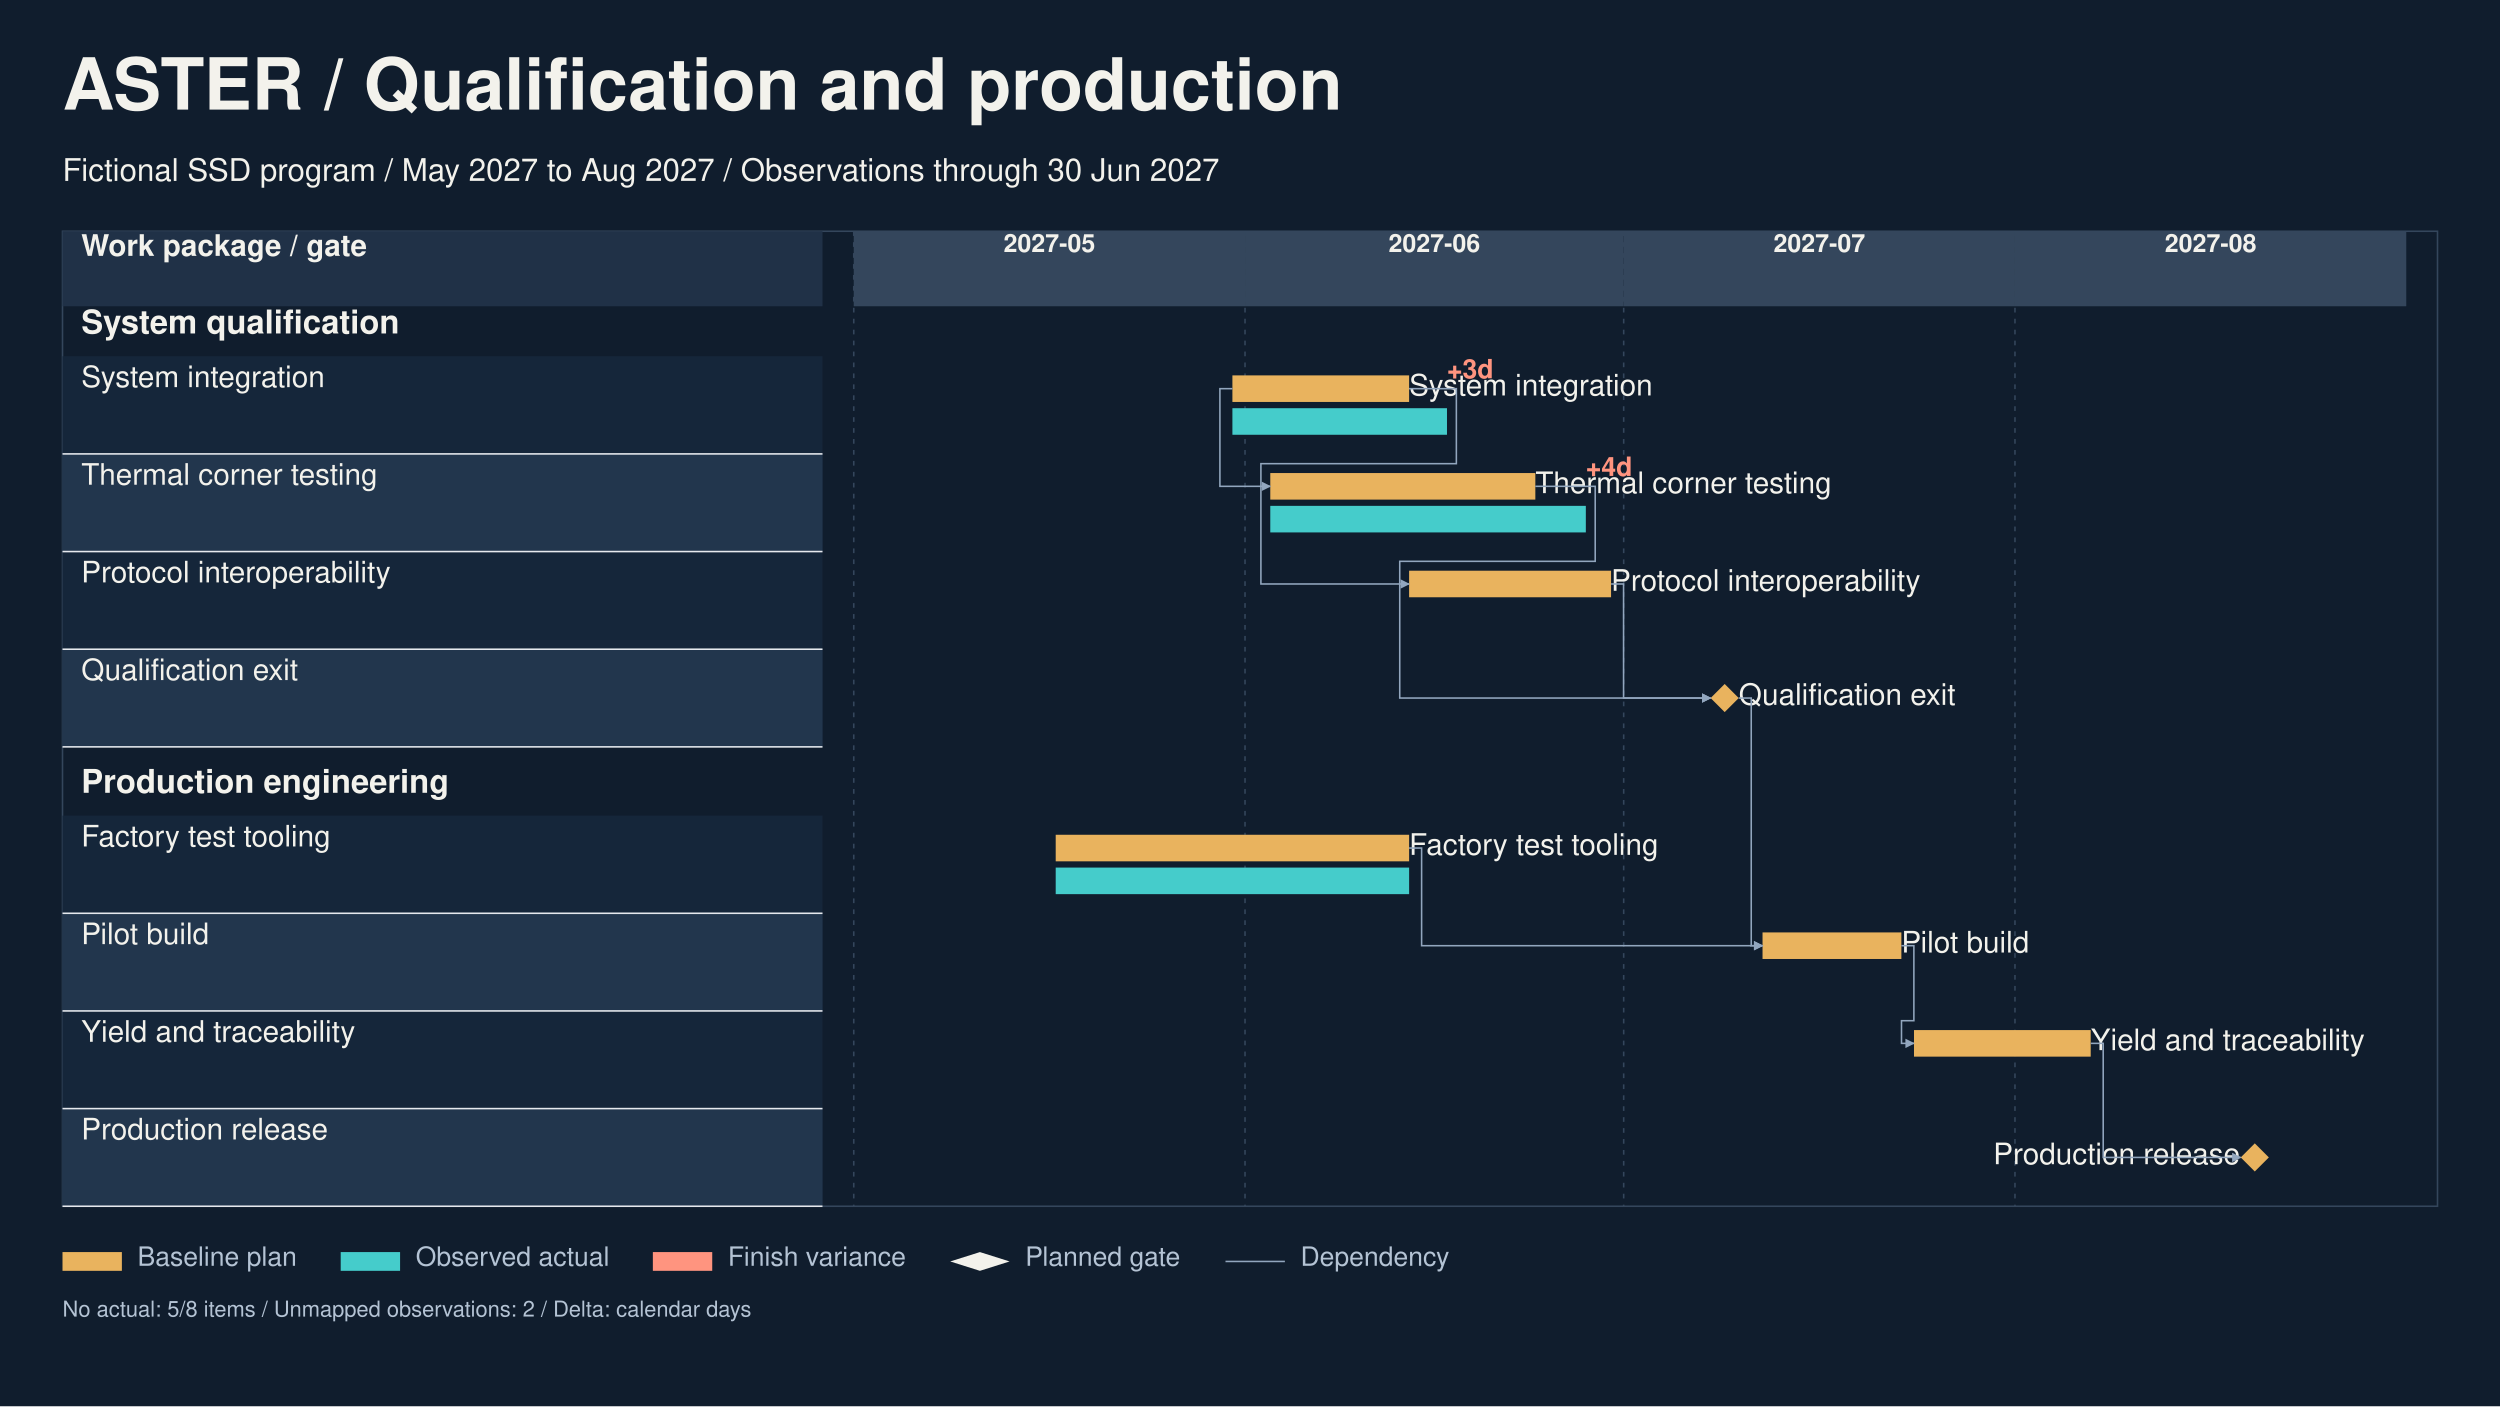
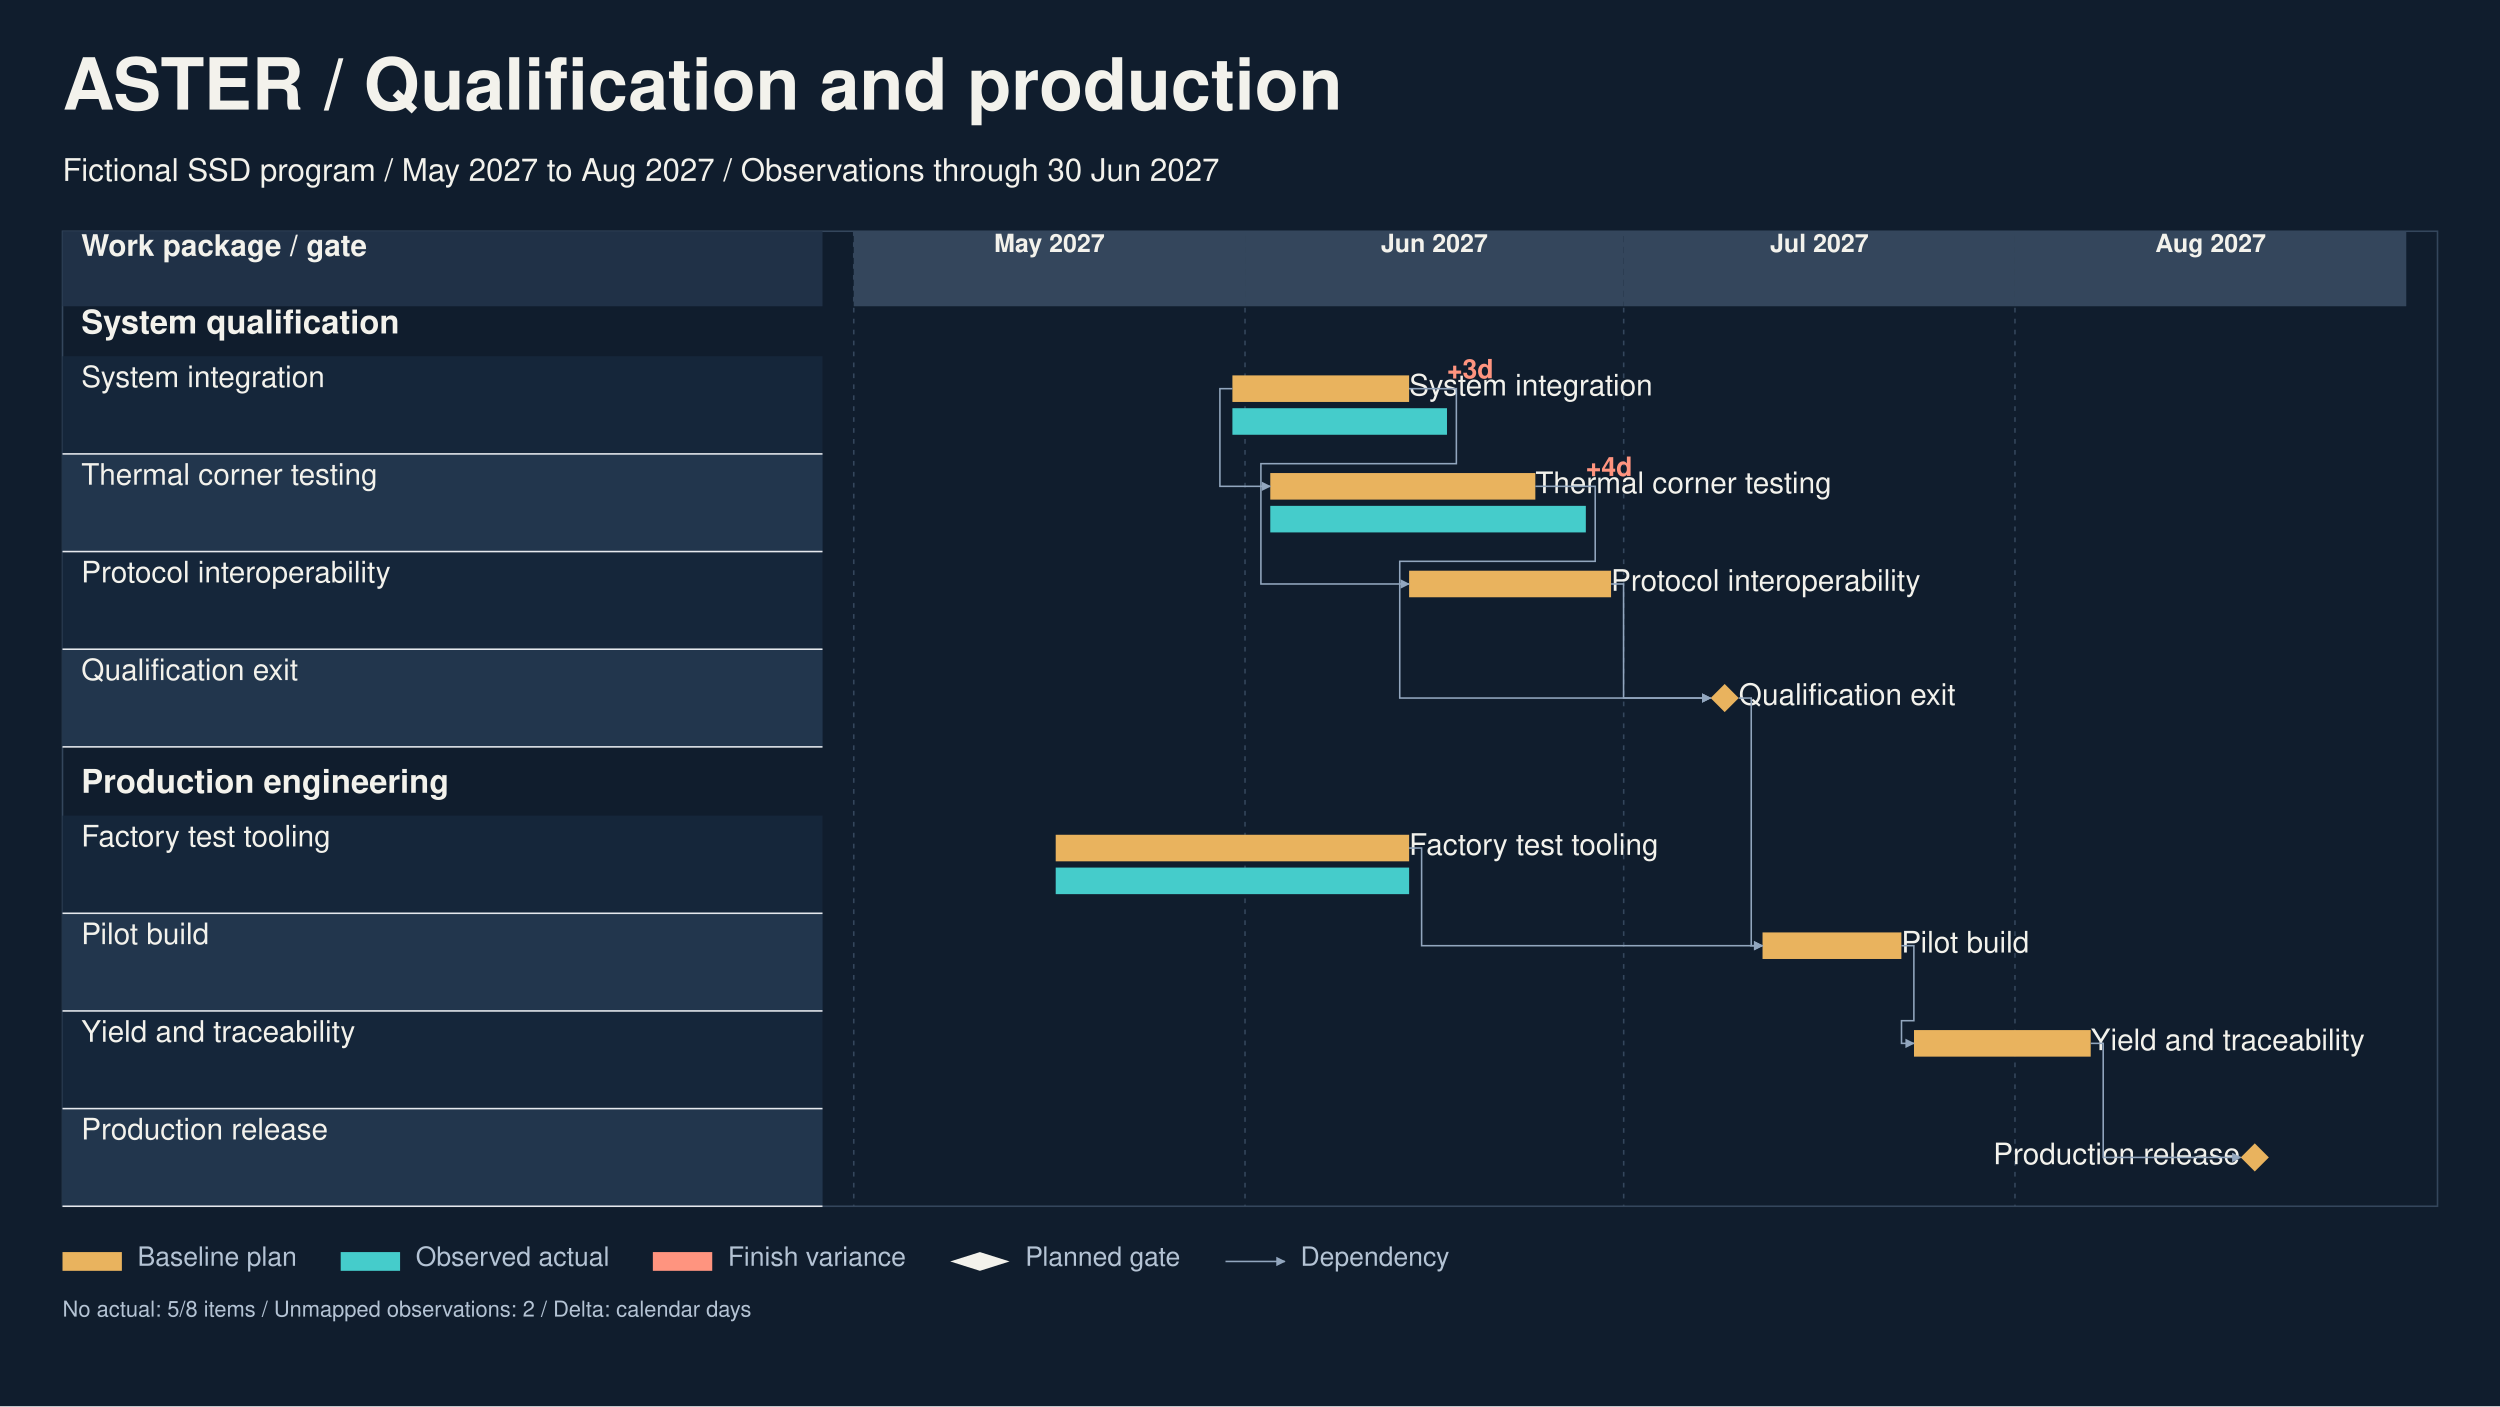
<svg xmlns="http://www.w3.org/2000/svg" width="1600" height="900" viewBox="0 0 1600 900" role="img" aria-labelledby="title desc">
  <defs>
    <marker id="dependency-arrow" markerWidth="6" markerHeight="6" refX="5.5" refY="3.0" orient="auto">
      <path d="M0 0L6 3.0L0 6Z" fill="#92A6BE" />
    </marker>
  </defs>
  <rect width="1600" height="900" fill="#101D2D" />
  <rect data-scene-id="table-timeline:table-frame:table::primitive" data-purpose="table-frame" data-source-ref="table" x="40" y="148" width="1520" height="624" fill="none" stroke="#34465C" />
  <rect data-scene-id="table-timeline:table-header-band:table-header::primitive" data-purpose="table-header" data-source-ref="table-header" x="40" y="148" width="486.4" height="48" fill="#203147" stroke="none" />
  <rect data-scene-id="table-timeline:group-surface:qualification::primitive" data-purpose="group-surface" data-source-ref="qualification" x="40" y="228" width="486.4" height="250" fill="#15263A" stroke="none" opacity="1" />
  <rect data-scene-id="table-timeline:group-surface:production::primitive" data-purpose="group-surface" data-source-ref="production" x="40" y="522" width="486.4" height="250" fill="#15263A" stroke="none" opacity="1" />
  <rect data-scene-id="table-timeline:row-shade:thermal::primitive" data-purpose="row-shade" data-source-ref="thermal" x="40" y="290.5" width="486.4" height="62.5" fill="#22364D" stroke="none" />
  <rect data-scene-id="table-timeline:row-shade:qual-exit::primitive" data-purpose="row-shade" data-source-ref="qual-exit" x="40" y="415.5" width="486.4" height="62.5" fill="#22364D" stroke="none" />
  <rect data-scene-id="table-timeline:row-shade:pilot::primitive" data-purpose="row-shade" data-source-ref="pilot" x="40" y="584.5" width="486.4" height="62.5" fill="#22364D" stroke="none" />
  <rect data-scene-id="table-timeline:row-shade:release::primitive" data-purpose="row-shade" data-source-ref="release" x="40" y="709.5" width="486.4" height="62.5" fill="#22364D" stroke="none" />
  <path data-scene-id="table-timeline:table-row-rule:integration::primitive" data-purpose="table-row" data-source-ref="integration" d="M40 290.5L526.4 290.5" stroke="#E6E9EE" fill="none" />
  <path data-scene-id="table-timeline:table-row-rule:thermal::primitive" data-purpose="table-row" data-source-ref="thermal" d="M40 353L526.4 353" stroke="#E6E9EE" fill="none" />
  <path data-scene-id="table-timeline:table-row-rule:compliance::primitive" data-purpose="table-row" data-source-ref="compliance" d="M40 415.5L526.4 415.5" stroke="#E6E9EE" fill="none" />
  <path data-scene-id="table-timeline:table-row-rule:qual-exit::primitive" data-purpose="table-row" data-source-ref="qual-exit" d="M40 478L526.4 478" stroke="#E6E9EE" fill="none" />
  <path data-scene-id="table-timeline:table-row-rule:tooling::primitive" data-purpose="table-row" data-source-ref="tooling" d="M40 584.5L526.4 584.5" stroke="#E6E9EE" fill="none" />
  <path data-scene-id="table-timeline:table-row-rule:pilot::primitive" data-purpose="table-row" data-source-ref="pilot" d="M40 647L526.4 647" stroke="#E6E9EE" fill="none" />
  <path data-scene-id="table-timeline:table-row-rule:yield::primitive" data-purpose="table-row" data-source-ref="yield" d="M40 709.5L526.4 709.5" stroke="#E6E9EE" fill="none" />
  <path data-scene-id="table-timeline:table-row-rule:release::primitive" data-purpose="table-row" data-source-ref="release" d="M40 772L526.4 772" stroke="#E6E9EE" fill="none" />
  <rect data-scene-id="table-timeline:axis-band:axis:month:0:axis:primitive" data-purpose="axis-band" data-source-ref="axis:month:0" x="546.4" y="148" width="250.42" height="48" fill="#34465C" stroke="none" />
  <rect data-scene-id="table-timeline:axis-band:axis:month:1:axis:primitive" data-purpose="axis-band" data-source-ref="axis:month:1" x="796.82" y="148" width="242.34" height="48" fill="#34465C" stroke="none" />
  <rect data-scene-id="table-timeline:axis-band:axis:month:2:axis:primitive" data-purpose="axis-band" data-source-ref="axis:month:2" x="1039.16" y="148" width="250.42" height="48" fill="#34465C" stroke="none" />
  <rect data-scene-id="table-timeline:axis-band:axis:month:3:axis:primitive" data-purpose="axis-band" data-source-ref="axis:month:3" x="1289.58" y="148" width="250.42" height="48" fill="#34465C" stroke="none" />
  <path data-scene-id="table-timeline:tick:tick:month:0:axis:primitive" data-purpose="axis-major" data-source-ref="tick:month:0" d="M546.4 148L546.4 772" stroke="#34465C" fill="none" stroke-dasharray="3 4" />
  <path data-scene-id="table-timeline:tick:tick:month:1:axis:primitive" data-purpose="axis-major" data-source-ref="tick:month:1" d="M796.82 148L796.82 772" stroke="#34465C" fill="none" stroke-dasharray="3 4" />
  <path data-scene-id="table-timeline:tick:tick:month:2:axis:primitive" data-purpose="axis-major" data-source-ref="tick:month:2" d="M1039.16 148L1039.16 772" stroke="#34465C" fill="none" stroke-dasharray="3 4" />
  <path data-scene-id="table-timeline:tick:tick:month:3:axis:primitive" data-purpose="axis-major" data-source-ref="tick:month:3" d="M1289.58 148L1289.58 772" stroke="#34465C" fill="none" stroke-dasharray="3 4" />
-   <rect data-scene-id="table-timeline:comparison-mark:integration:planned:primitive" data-purpose="planned" data-source-ref="integration" data-lane-offset="12.25" x="788.74" y="240.25" width="113.09" height="17" fill="#E9B35E" stroke="none" />
-   <rect data-scene-id="table-timeline:comparison-mark:integration:actual:primitive" data-purpose="actual" data-source-ref="integration" data-lane-offset="33.25" x="788.74" y="261.25" width="137.33" height="17" fill="#45CCCB" stroke="none" />
+   <rect data-scene-id="table-timeline:comparison-mark:integration:planned:primitive" data-purpose="planned" data-source-ref="integration" data-lane-offset="12.25" x="788.74" y="240.25" width="113.09" height="17" fill="#E9B35E" stroke="none" opacity="1" />
+   <rect data-scene-id="table-timeline:comparison-mark:integration:actual:primitive" data-purpose="actual" data-source-ref="integration" data-lane-offset="33.25" x="788.74" y="261.25" width="137.33" height="17" fill="#45CCCB" stroke="none" opacity="1" />
  <text data-scene-id="table-timeline:comparison-mark:integration:finish-delta:primitive" data-purpose="variance" data-source-ref="integration" x="926.07" y="242.09" font-family="Nimbus Sans, Arial, sans-serif" font-size="17" font-weight="700" letter-spacing="0" fill="#FF947F" text-anchor="start">+3d</text>
-   <rect data-scene-id="table-timeline:comparison-mark:thermal:planned:primitive" data-purpose="planned" data-source-ref="thermal" data-lane-offset="74.75" x="812.98" y="302.75" width="169.64" height="17" fill="#E9B35E" stroke="none" />
-   <rect data-scene-id="table-timeline:comparison-mark:thermal:actual:primitive" data-purpose="actual" data-source-ref="thermal" data-lane-offset="95.75" x="812.98" y="323.75" width="201.95" height="17" fill="#45CCCB" stroke="none" />
+   <rect data-scene-id="table-timeline:comparison-mark:thermal:planned:primitive" data-purpose="planned" data-source-ref="thermal" data-lane-offset="74.75" x="812.98" y="302.75" width="169.64" height="17" fill="#E9B35E" stroke="none" opacity="1" />
+   <rect data-scene-id="table-timeline:comparison-mark:thermal:actual:primitive" data-purpose="actual" data-source-ref="thermal" data-lane-offset="95.75" x="812.98" y="323.75" width="201.95" height="17" fill="#45CCCB" stroke="none" opacity="1" />
  <text data-scene-id="table-timeline:comparison-mark:thermal:finish-delta:primitive" data-purpose="variance" data-source-ref="thermal" x="1014.93" y="304.59" font-family="Nimbus Sans, Arial, sans-serif" font-size="17" font-weight="700" letter-spacing="0" fill="#FF947F" text-anchor="start">+4d</text>
-   <rect data-scene-id="table-timeline:comparison-mark:compliance:planned:primitive" data-purpose="planned" data-source-ref="compliance" data-lane-offset="137.25" x="901.83" y="365.25" width="129.25" height="17" fill="#E9B35E" stroke="none" />
-   <path data-scene-id="table-timeline:comparison-mark:qual-exit:planned:primitive" data-purpose="planned" data-source-ref="qual-exit" data-lane-offset="209.75" d="M1103.79 437.75L1112.79 446.75L1103.79 455.75L1094.79 446.75Z" fill="#E9B35E" />
-   <rect data-scene-id="table-timeline:comparison-mark:tooling:planned:primitive" data-purpose="planned" data-source-ref="tooling" data-lane-offset="12.25" x="675.65" y="534.25" width="226.19" height="17" fill="#E9B35E" stroke="none" />
-   <rect data-scene-id="table-timeline:comparison-mark:tooling:actual:primitive" data-purpose="actual" data-source-ref="tooling" data-lane-offset="33.25" x="675.65" y="555.25" width="226.19" height="17" fill="#45CCCB" stroke="none" />
-   <rect data-scene-id="table-timeline:comparison-mark:pilot:planned:primitive" data-purpose="planned" data-source-ref="pilot" data-lane-offset="74.75" x="1128.02" y="596.75" width="88.86" height="17" fill="#E9B35E" stroke="none" />
-   <rect data-scene-id="table-timeline:comparison-mark:yield:planned:primitive" data-purpose="planned" data-source-ref="yield" data-lane-offset="137.25" x="1224.96" y="659.25" width="113.09" height="17" fill="#E9B35E" stroke="none" />
-   <path data-scene-id="table-timeline:comparison-mark:release:planned:primitive" data-purpose="planned" data-source-ref="release" data-lane-offset="209.75" d="M1443.06 731.75L1452.06 740.75L1443.06 749.75L1434.06 740.75Z" fill="#E9B35E" />
+   <rect data-scene-id="table-timeline:comparison-mark:compliance:planned:primitive" data-purpose="planned" data-source-ref="compliance" data-lane-offset="137.25" x="901.83" y="365.25" width="129.25" height="17" fill="#E9B35E" stroke="none" opacity="1" />
+   <path data-scene-id="table-timeline:comparison-mark:qual-exit:planned:primitive" data-purpose="planned" data-source-ref="qual-exit" data-lane-offset="209.75" d="M1103.79 437.75L1112.79 446.75L1103.79 455.75L1094.79 446.75Z" fill="#E9B35E" opacity="1" />
+   <rect data-scene-id="table-timeline:comparison-mark:tooling:planned:primitive" data-purpose="planned" data-source-ref="tooling" data-lane-offset="12.25" x="675.65" y="534.25" width="226.19" height="17" fill="#E9B35E" stroke="none" opacity="1" />
+   <rect data-scene-id="table-timeline:comparison-mark:tooling:actual:primitive" data-purpose="actual" data-source-ref="tooling" data-lane-offset="33.25" x="675.65" y="555.25" width="226.19" height="17" fill="#45CCCB" stroke="none" opacity="1" />
+   <rect data-scene-id="table-timeline:comparison-mark:pilot:planned:primitive" data-purpose="planned" data-source-ref="pilot" data-lane-offset="74.75" x="1128.02" y="596.75" width="88.86" height="17" fill="#E9B35E" stroke="none" opacity="1" />
+   <rect data-scene-id="table-timeline:comparison-mark:yield:planned:primitive" data-purpose="planned" data-source-ref="yield" data-lane-offset="137.25" x="1224.96" y="659.25" width="113.09" height="17" fill="#E9B35E" stroke="none" opacity="1" />
+   <path data-scene-id="table-timeline:comparison-mark:release:planned:primitive" data-purpose="planned" data-source-ref="release" data-lane-offset="209.75" d="M1443.06 731.75L1452.06 740.75L1443.06 749.75L1434.06 740.75Z" fill="#E9B35E" opacity="1" />
  <text data-scene-id="table-timeline:table-column-label:Work package / gate::primitive" data-purpose="table-header" data-source-ref="Work package / gate" x="52" y="163.75" font-family="Nimbus Sans, Arial, sans-serif" font-size="19" font-weight="700" letter-spacing="0" fill="#F3F2EC" text-anchor="start">Work package / gate</text>
  <text data-scene-id="table-timeline:group-header:qualification::primitive" data-purpose="group-header" data-source-ref="qualification" x="52" y="213.41" font-family="Nimbus Sans, Arial, sans-serif" font-size="21" font-weight="700" letter-spacing="0" fill="#F3F2EC" text-anchor="start">System qualification</text>
  <text data-scene-id="table-timeline:group-header:production::primitive" data-purpose="group-header" data-source-ref="production" x="52" y="507.41" font-family="Nimbus Sans, Arial, sans-serif" font-size="21" font-weight="700" letter-spacing="0" fill="#F3F2EC" text-anchor="start">Production engineering</text>
  <text data-scene-id="table-timeline:table-cell:integration:Work package / gate::primitive" data-purpose="table-cell" data-source-ref="integration:Work package / gate" x="52" y="247.75" font-family="Nimbus Sans, Arial, sans-serif" font-size="19" font-weight="400" letter-spacing="0" fill="#F3F2EC" text-anchor="start">System integration</text>
  <text data-scene-id="table-timeline:table-cell:thermal:Work package / gate::primitive" data-purpose="table-cell" data-source-ref="thermal:Work package / gate" x="52" y="310.25" font-family="Nimbus Sans, Arial, sans-serif" font-size="19" font-weight="400" letter-spacing="0" fill="#F3F2EC" text-anchor="start">Thermal corner testing</text>
  <text data-scene-id="table-timeline:table-cell:compliance:Work package / gate::primitive" data-purpose="table-cell" data-source-ref="compliance:Work package / gate" x="52" y="372.75" font-family="Nimbus Sans, Arial, sans-serif" font-size="19" font-weight="400" letter-spacing="0" fill="#F3F2EC" text-anchor="start">Protocol interoperability</text>
  <text data-scene-id="table-timeline:table-cell:qual-exit:Work package / gate::primitive" data-purpose="table-cell" data-source-ref="qual-exit:Work package / gate" x="52" y="435.25" font-family="Nimbus Sans, Arial, sans-serif" font-size="19" font-weight="400" letter-spacing="0" fill="#F3F2EC" text-anchor="start">Qualification exit</text>
  <text data-scene-id="table-timeline:table-cell:tooling:Work package / gate::primitive" data-purpose="table-cell" data-source-ref="tooling:Work package / gate" x="52" y="541.75" font-family="Nimbus Sans, Arial, sans-serif" font-size="19" font-weight="400" letter-spacing="0" fill="#F3F2EC" text-anchor="start">Factory test tooling</text>
  <text data-scene-id="table-timeline:table-cell:pilot:Work package / gate::primitive" data-purpose="table-cell" data-source-ref="pilot:Work package / gate" x="52" y="604.25" font-family="Nimbus Sans, Arial, sans-serif" font-size="19" font-weight="400" letter-spacing="0" fill="#F3F2EC" text-anchor="start">Pilot build</text>
  <text data-scene-id="table-timeline:table-cell:yield:Work package / gate::primitive" data-purpose="table-cell" data-source-ref="yield:Work package / gate" x="52" y="666.75" font-family="Nimbus Sans, Arial, sans-serif" font-size="19" font-weight="400" letter-spacing="0" fill="#F3F2EC" text-anchor="start">Yield and traceability</text>
  <text data-scene-id="table-timeline:table-cell:release:Work package / gate::primitive" data-purpose="table-cell" data-source-ref="release:Work package / gate" x="52" y="729.25" font-family="Nimbus Sans, Arial, sans-serif" font-size="19" font-weight="400" letter-spacing="0" fill="#F3F2EC" text-anchor="start">Production release</text>
-   <text data-scene-id="table-timeline:axis-label:axis:month:0:axis:primitive" data-purpose="axis-band" data-source-ref="axis:month:0" x="671.61" y="161.26" font-family="Nimbus Sans, Arial, sans-serif" font-size="16" font-weight="700" letter-spacing="0" fill="#F3F2EC" text-anchor="middle">2027-05</text>
-   <text data-scene-id="table-timeline:axis-label:axis:month:1:axis:primitive" data-purpose="axis-band" data-source-ref="axis:month:1" x="917.99" y="161.26" font-family="Nimbus Sans, Arial, sans-serif" font-size="16" font-weight="700" letter-spacing="0" fill="#F3F2EC" text-anchor="middle">2027-06</text>
-   <text data-scene-id="table-timeline:axis-label:axis:month:2:axis:primitive" data-purpose="axis-band" data-source-ref="axis:month:2" x="1164.37" y="161.26" font-family="Nimbus Sans, Arial, sans-serif" font-size="16" font-weight="700" letter-spacing="0" fill="#F3F2EC" text-anchor="middle">2027-07</text>
-   <text data-scene-id="table-timeline:axis-label:axis:month:3:axis:primitive" data-purpose="axis-band" data-source-ref="axis:month:3" x="1414.79" y="161.26" font-family="Nimbus Sans, Arial, sans-serif" font-size="16" font-weight="700" letter-spacing="0" fill="#F3F2EC" text-anchor="middle">2027-08</text>
+   <text data-scene-id="table-timeline:axis-label:axis:month:0:axis:primitive" data-purpose="axis-band" data-source-ref="axis:month:0" x="671.61" y="161.26" font-family="Nimbus Sans, Arial, sans-serif" font-size="16" font-weight="700" letter-spacing="0" fill="#F3F2EC" text-anchor="middle">May 2027</text>
+   <text data-scene-id="table-timeline:axis-label:axis:month:1:axis:primitive" data-purpose="axis-band" data-source-ref="axis:month:1" x="917.99" y="161.26" font-family="Nimbus Sans, Arial, sans-serif" font-size="16" font-weight="700" letter-spacing="0" fill="#F3F2EC" text-anchor="middle">Jun 2027</text>
+   <text data-scene-id="table-timeline:axis-label:axis:month:2:axis:primitive" data-purpose="axis-band" data-source-ref="axis:month:2" x="1164.37" y="161.26" font-family="Nimbus Sans, Arial, sans-serif" font-size="16" font-weight="700" letter-spacing="0" fill="#F3F2EC" text-anchor="middle">Jul 2027</text>
+   <text data-scene-id="table-timeline:axis-label:axis:month:3:axis:primitive" data-purpose="axis-band" data-source-ref="axis:month:3" x="1414.79" y="161.26" font-family="Nimbus Sans, Arial, sans-serif" font-size="16" font-weight="700" letter-spacing="0" fill="#F3F2EC" text-anchor="middle">Aug 2027</text>
  <text data-scene-id="table-timeline:item-label:integration::primitive" data-purpose="item-label" data-source-ref="integration" x="901.83" y="253.1" font-family="Nimbus Sans, Arial, sans-serif" font-size="19" font-weight="400" letter-spacing="0" fill="#F3F2EC" text-anchor="start">System integration</text>
  <text data-scene-id="table-timeline:item-label:thermal::primitive" data-purpose="item-label" data-source-ref="thermal" x="982.61" y="315.6" font-family="Nimbus Sans, Arial, sans-serif" font-size="19" font-weight="400" letter-spacing="0" fill="#F3F2EC" text-anchor="start">Thermal corner testing</text>
  <text data-scene-id="table-timeline:item-label:compliance::primitive" data-purpose="item-label" data-source-ref="compliance" x="1031.08" y="378.1" font-family="Nimbus Sans, Arial, sans-serif" font-size="19" font-weight="400" letter-spacing="0" fill="#F3F2EC" text-anchor="start">Protocol interoperability</text>
  <text data-scene-id="table-timeline:item-label:qual-exit::primitive" data-purpose="item-label" data-source-ref="qual-exit" x="1112.79" y="451.1" font-family="Nimbus Sans, Arial, sans-serif" font-size="19" font-weight="400" letter-spacing="0" fill="#F3F2EC" text-anchor="start">Qualification exit</text>
  <text data-scene-id="table-timeline:item-label:tooling::primitive" data-purpose="item-label" data-source-ref="tooling" x="901.83" y="547.1" font-family="Nimbus Sans, Arial, sans-serif" font-size="19" font-weight="400" letter-spacing="0" fill="#F3F2EC" text-anchor="start">Factory test tooling</text>
  <text data-scene-id="table-timeline:item-label:pilot::primitive" data-purpose="item-label" data-source-ref="pilot" x="1216.88" y="609.6" font-family="Nimbus Sans, Arial, sans-serif" font-size="19" font-weight="400" letter-spacing="0" fill="#F3F2EC" text-anchor="start">Pilot build</text>
  <text data-scene-id="table-timeline:item-label:yield::primitive" data-purpose="item-label" data-source-ref="yield" x="1338.05" y="672.1" font-family="Nimbus Sans, Arial, sans-serif" font-size="19" font-weight="400" letter-spacing="0" fill="#F3F2EC" text-anchor="start">Yield and traceability</text>
  <text data-scene-id="table-timeline:item-label:release::primitive" data-purpose="item-label" data-source-ref="release" x="1275.66" y="745.1" font-family="Nimbus Sans, Arial, sans-serif" font-size="19" font-weight="400" letter-spacing="0" fill="#F3F2EC" text-anchor="start">Production release</text>
  <text data-scene-id="table-timeline:title-text:project::primitive" data-purpose="heading" data-source-ref="project" x="40" y="70.13" font-family="Nimbus Sans, Arial, sans-serif" font-size="46" font-weight="700" letter-spacing="0" fill="#F3F2EC" text-anchor="start">ASTER / Qualification and production</text>
  <text data-scene-id="table-timeline:subtitle-text:view:window::primitive" data-purpose="subtitle" data-source-ref="view:window" x="40" y="115.78" font-family="Nimbus Sans, Arial, sans-serif" font-size="20" font-weight="400" letter-spacing="0" fill="#F3F2EC" text-anchor="start">Fictional SSD program / May 2027 to Aug 2027 / Observations through 30 Jun 2027</text>
  <path data-scene-id="table-timeline:dependency-connector:integration-thermal:dependency:primitive" data-purpose="routed-connector" data-source-ref="integration-thermal" d="M788.74 248.75L780.74 248.75L780.74 311.25L804.98 311.25L812.98 311.25" stroke="#92A6BE" fill="none" marker-end="url(#dependency-arrow)" data-from-port-id="table-timeline:comparison-mark:integration:planned:start" data-from-endpoint="start" data-to-port-id="table-timeline:comparison-mark:thermal:planned:start" data-to-endpoint="start" />
  <path data-scene-id="table-timeline:dependency-connector:integration-compliance:dependency:primitive" data-purpose="routed-connector" data-source-ref="integration-compliance" d="M901.83 248.75L909.83 248.75L932.07 248.75L932.07 296.75L806.98 296.75L806.98 373.75L893.83 373.75L901.83 373.75" stroke="#92A6BE" fill="none" marker-end="url(#dependency-arrow)" data-from-port-id="table-timeline:comparison-mark:integration:planned:end" data-from-endpoint="end" data-to-port-id="table-timeline:comparison-mark:compliance:planned:start" data-to-endpoint="start" />
  <path data-scene-id="table-timeline:dependency-connector:thermal-qual:dependency:primitive" data-purpose="routed-connector" data-source-ref="thermal-qual" d="M982.61 311.25L990.61 311.25L1020.93 311.25L1020.93 359.25L895.83 359.25L895.83 446.75L1086.79 446.75L1094.79 446.75" stroke="#92A6BE" fill="none" marker-end="url(#dependency-arrow)" data-from-port-id="table-timeline:comparison-mark:thermal:planned:end" data-from-endpoint="end" data-to-port-id="table-timeline:comparison-mark:qual-exit:planned:at" data-to-endpoint="at" />
  <path data-scene-id="table-timeline:dependency-connector:compliance-qual:dependency:primitive" data-purpose="routed-connector" data-source-ref="compliance-qual" d="M1031.08 373.75L1039.08 373.75L1039.08 446.75L1086.79 446.75L1094.79 446.75" stroke="#92A6BE" fill="none" marker-end="url(#dependency-arrow)" data-from-port-id="table-timeline:comparison-mark:compliance:planned:end" data-from-endpoint="end" data-to-port-id="table-timeline:comparison-mark:qual-exit:planned:at" data-to-endpoint="at" />
  <path data-scene-id="table-timeline:dependency-connector:tooling-pilot:dependency:primitive" data-purpose="routed-connector" data-source-ref="tooling-pilot" d="M901.83 542.75L909.83 542.75L909.83 605.25L1120.02 605.25L1128.02 605.25" stroke="#92A6BE" fill="none" marker-end="url(#dependency-arrow)" data-from-port-id="table-timeline:comparison-mark:tooling:planned:end" data-from-endpoint="end" data-to-port-id="table-timeline:comparison-mark:pilot:planned:start" data-to-endpoint="start" />
  <path data-scene-id="table-timeline:dependency-connector:qual-pilot:dependency:primitive" data-purpose="routed-connector" data-source-ref="qual-pilot" d="M1112.79 446.75L1120.79 446.75L1120.79 605.25L1120.02 605.25L1128.02 605.25" stroke="#92A6BE" fill="none" marker-end="url(#dependency-arrow)" data-from-port-id="table-timeline:comparison-mark:qual-exit:planned:at" data-from-endpoint="at" data-to-port-id="table-timeline:comparison-mark:pilot:planned:start" data-to-endpoint="start" />
  <path data-scene-id="table-timeline:dependency-connector:pilot-yield:dependency:primitive" data-purpose="routed-connector" data-source-ref="pilot-yield" d="M1216.88 605.25L1224.88 605.25L1224.88 653.25L1216.96 653.25L1216.96 667.75L1224.96 667.75" stroke="#92A6BE" fill="none" marker-end="url(#dependency-arrow)" data-from-port-id="table-timeline:comparison-mark:pilot:planned:end" data-from-endpoint="end" data-to-port-id="table-timeline:comparison-mark:yield:planned:start" data-to-endpoint="start" />
  <path data-scene-id="table-timeline:dependency-connector:yield-release:dependency:primitive" data-purpose="routed-connector" data-source-ref="yield-release" d="M1338.05 667.75L1346.05 667.75L1346.05 740.75L1426.06 740.75L1434.06 740.75" stroke="#92A6BE" fill="none" marker-end="url(#dependency-arrow)" data-from-port-id="table-timeline:comparison-mark:yield:planned:end" data-from-endpoint="end" data-to-port-id="table-timeline:comparison-mark:release:planned:at" data-to-endpoint="at" />
  <rect data-scene-id="table-timeline:legend-swatch:planned:planned:primitive" data-purpose="legend-swatch" data-source-ref="planned" x="40" y="801.33" width="38" height="12" fill="#E9B35E" stroke="none" />
  <rect data-scene-id="table-timeline:legend-swatch:actual:actual:primitive" data-purpose="legend-swatch" data-source-ref="actual" x="218.05" y="801.33" width="38" height="12" fill="#45CCCB" stroke="none" />
  <rect data-scene-id="table-timeline:legend-swatch:variance:variance:primitive" data-purpose="legend-swatch" data-source-ref="variance" x="417.83" y="801.33" width="38" height="12" fill="#FF947F" stroke="none" />
  <path data-scene-id="table-timeline:legend-swatch:milestone:milestone:primitive" data-purpose="legend-swatch" data-source-ref="milestone" d="M627.14 801.33L646.14 807.33L627.14 813.33L608.14 807.33Z" fill="#F3F2EC" />
-   <path data-scene-id="table-timeline:legend-swatch:dependency:dependency:primitive" data-purpose="legend-swatch" data-source-ref="dependency" d="M784.32 807.33L822.32 807.33" stroke="#92A6BE" fill="none" />
+   <path data-scene-id="table-timeline:legend-swatch:dependency:dependency:primitive" data-purpose="legend-swatch" data-source-ref="dependency" d="M784.32 807.33L822.32 807.33" stroke="#92A6BE" fill="none" marker-end="url(#dependency-arrow)" />
  <text data-scene-id="table-timeline:legend-label:planned:planned:primitive" data-purpose="legend-label" data-source-ref="planned" x="88" y="810.09" font-family="Nimbus Sans, Arial, sans-serif" font-size="17" font-weight="400" letter-spacing="0" fill="#B4C3D4" text-anchor="start">Baseline plan</text>
  <text data-scene-id="table-timeline:legend-label:actual:actual:primitive" data-purpose="legend-label" data-source-ref="actual" x="266.05" y="810.09" font-family="Nimbus Sans, Arial, sans-serif" font-size="17" font-weight="400" letter-spacing="0" fill="#B4C3D4" text-anchor="start">Observed actual</text>
  <text data-scene-id="table-timeline:legend-label:variance:variance:primitive" data-purpose="legend-label" data-source-ref="variance" x="465.83" y="810.09" font-family="Nimbus Sans, Arial, sans-serif" font-size="17" font-weight="400" letter-spacing="0" fill="#B4C3D4" text-anchor="start">Finish variance</text>
  <text data-scene-id="table-timeline:legend-label:milestone:milestone:primitive" data-purpose="legend-label" data-source-ref="milestone" x="656.14" y="810.09" font-family="Nimbus Sans, Arial, sans-serif" font-size="17" font-weight="400" letter-spacing="0" fill="#B4C3D4" text-anchor="start">Planned gate</text>
  <text data-scene-id="table-timeline:legend-label:dependency:dependency:primitive" data-purpose="legend-label" data-source-ref="dependency" x="832.32" y="810.09" font-family="Nimbus Sans, Arial, sans-serif" font-size="17" font-weight="400" letter-spacing="0" fill="#B4C3D4" text-anchor="start">Dependency</text>
  <text data-scene-id="table-timeline:coverage-text:coverage::primitive" data-purpose="data-coverage" data-source-ref="coverage" x="40" y="842.61" font-family="Nimbus Sans, Arial, sans-serif" font-size="14" font-weight="400" letter-spacing="0" fill="#B4C3D4" text-anchor="start">No actual: 5/8 items / Unmapped observations: 2 / Delta: calendar days</text>
</svg>
